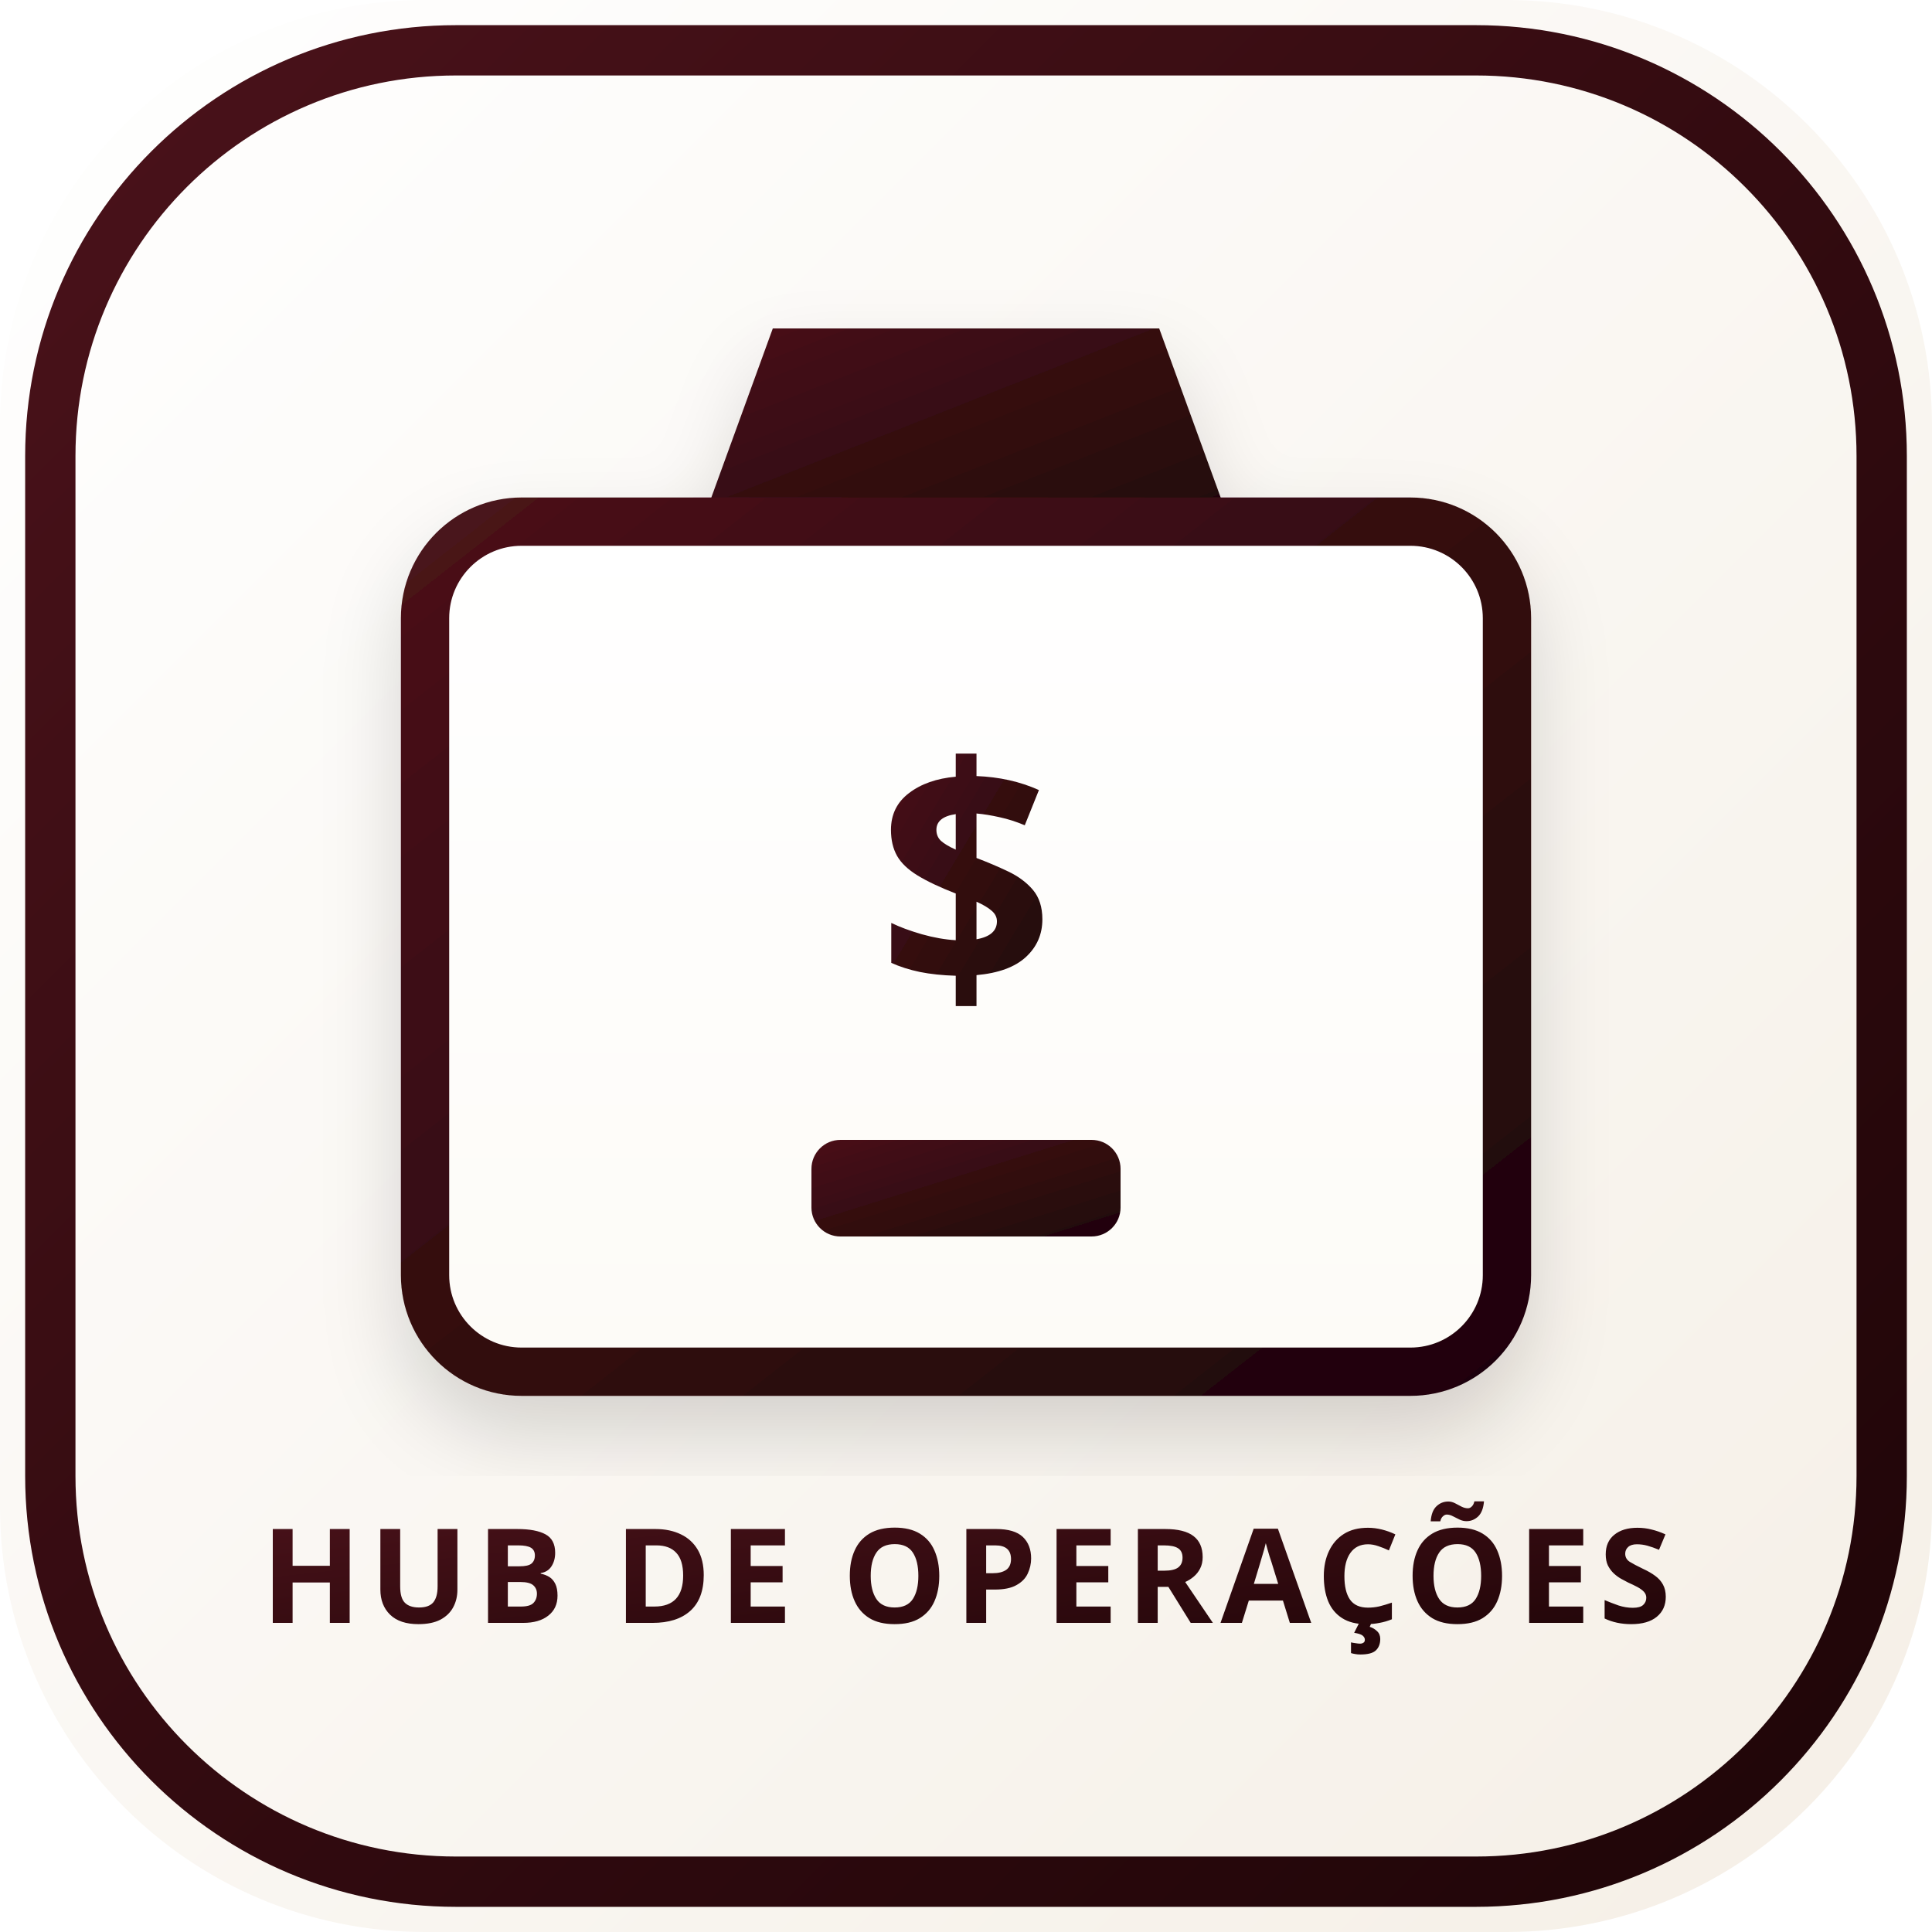
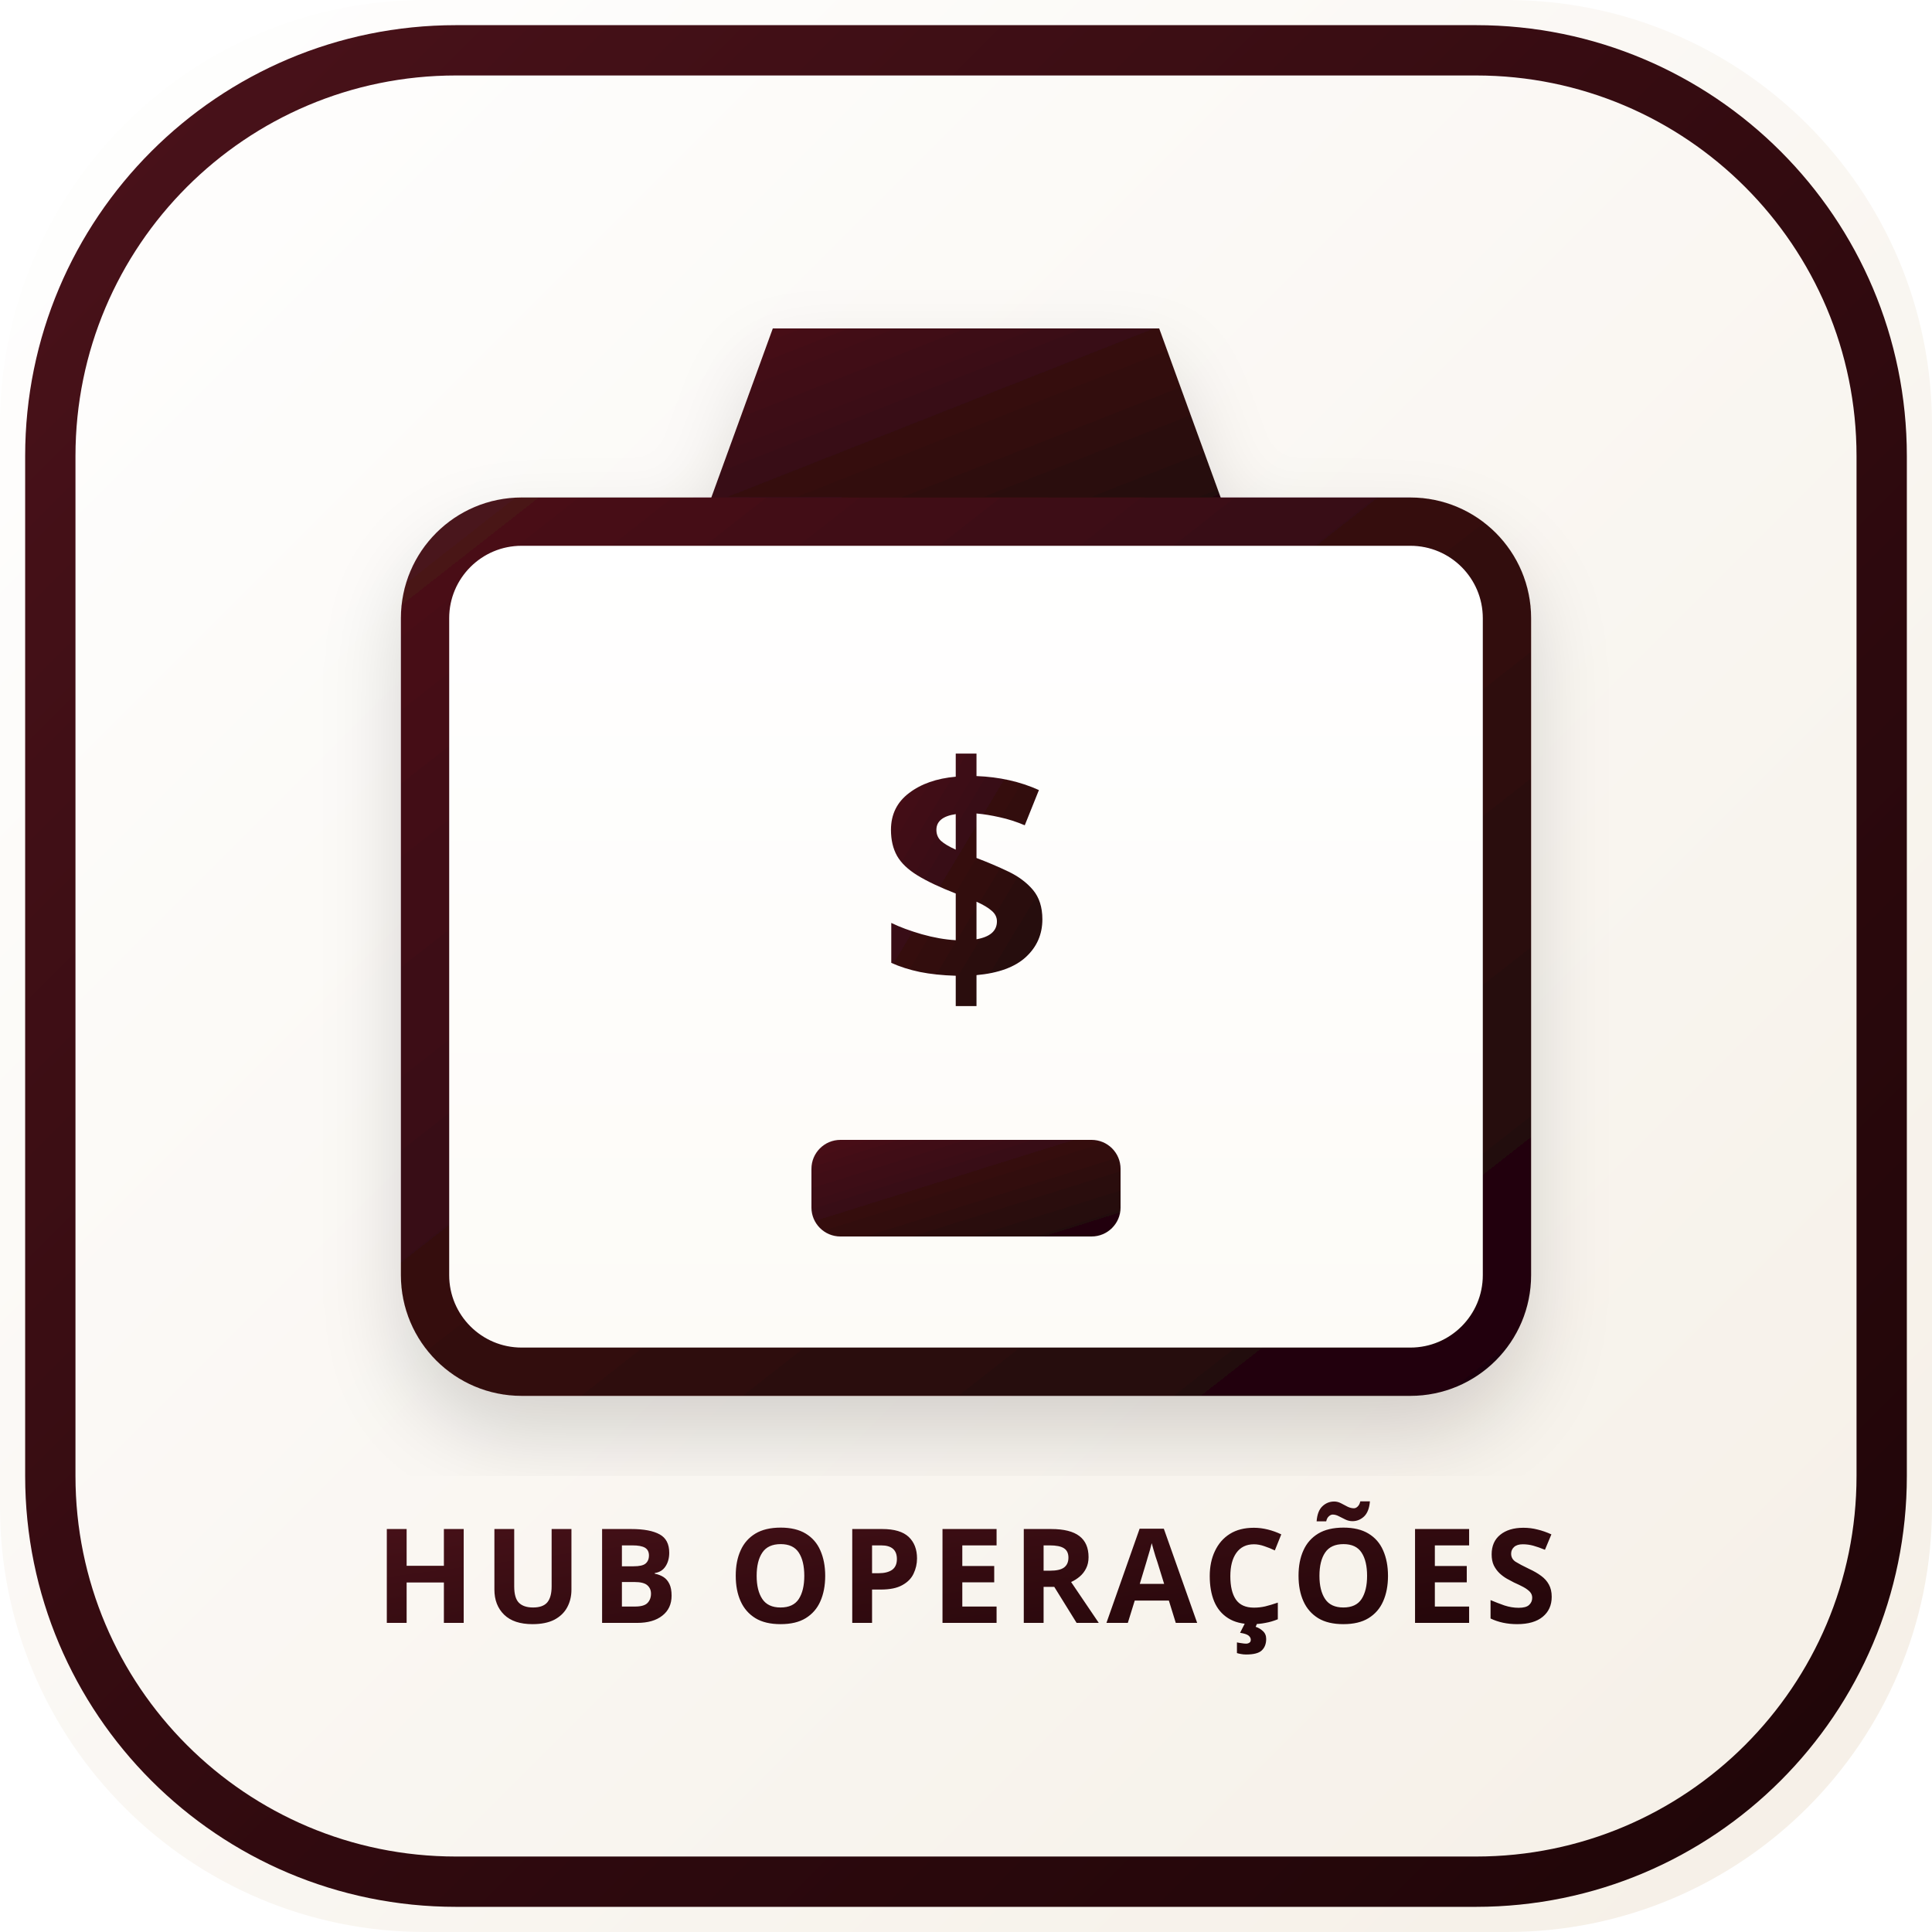
<svg xmlns="http://www.w3.org/2000/svg" width="192" height="192" viewBox="0 0 192 192">
  <defs>
    <linearGradient id="bgGrad" x1="0%" y1="0%" x2="100%" y2="100%">
      <stop offset="0%" stop-color="#ffffff" />
      <stop offset="100%" stop-color="#f5efe6" />
    </linearGradient>
    <linearGradient id="goldGrad" x1="0%" y1="0%" x2="100%" y2="100%">
      <stop offset="0%" stop-color="#4a121a" />
      <stop offset="50%" stop-color="#330b10" />
      <stop offset="100%" stop-color="#1f0508" />
    </linearGradient>
    <linearGradient id="innerGrad" x1="0%" y1="0%" x2="0%" y2="100%">
      <stop offset="0%" stop-color="#ffffff" />
      <stop offset="100%" stop-color="#fdfbf7" />
    </linearGradient>
    <filter id="shadow" x="-10%" y="-10%" width="120%" height="120%">
      <feDropShadow dx="0" dy="3.84" stdDeviation="3.84" flood-color="#000000" flood-opacity="0.15" />
    </filter>
  </defs>
  <rect width="192" height="192" rx="42.24" fill="url(#bgGrad)" />
  <rect x="5" y="5" width="182" height="182" rx="40.32" fill="none" stroke="url(#goldGrad)" stroke-width="5" />
  <g filter="url(#shadow)">
    <path d="M 69.12 53.76 L 76.8 32.64 L 115.2 32.64 L 122.88 53.76 Z" fill="url(#goldGrad)" />
    <rect x="42.24" y="51.84" width="107.52" height="84.48" rx="9.6" fill="url(#innerGrad)" stroke="url(#goldGrad)" stroke-width="4.8" />
    <line x1="49.92" y1="101.76" x2="142.08" y2="101.76" stroke="url(#goldGrad)" stroke-width="4.8" stroke-linecap="round" />
    <rect x="80.64" y="113.28" width="30.72" height="9.6" rx="2.88" fill="url(#goldGrad)" />
    <text x="96" y="87.36" font-family="'Trebuchet MS', 'Arial Black', sans-serif" font-size="30.72" font-weight="900" fill="url(#goldGrad)" text-anchor="middle" dominant-baseline="middle">$</text>
  </g>
-   <text x="96" y="161.28" font-family="'Trebuchet MS', 'Outfit', 'Segoe UI', sans-serif" font-size="13.056" font-weight="800" fill="url(#goldGrad)" text-anchor="middle" letter-spacing="0.768">HUB DE OPERAÇÕES</text>
+   <text x="96" y="161.28" font-family="'Trebuchet MS', 'Outfit', 'Segoe UI', sans-serif" font-size="13.056" font-weight="800" fill="url(#goldGrad)" text-anchor="middle" letter-spacing="0.768">HUB OPERAÇÕES</text>
</svg>
